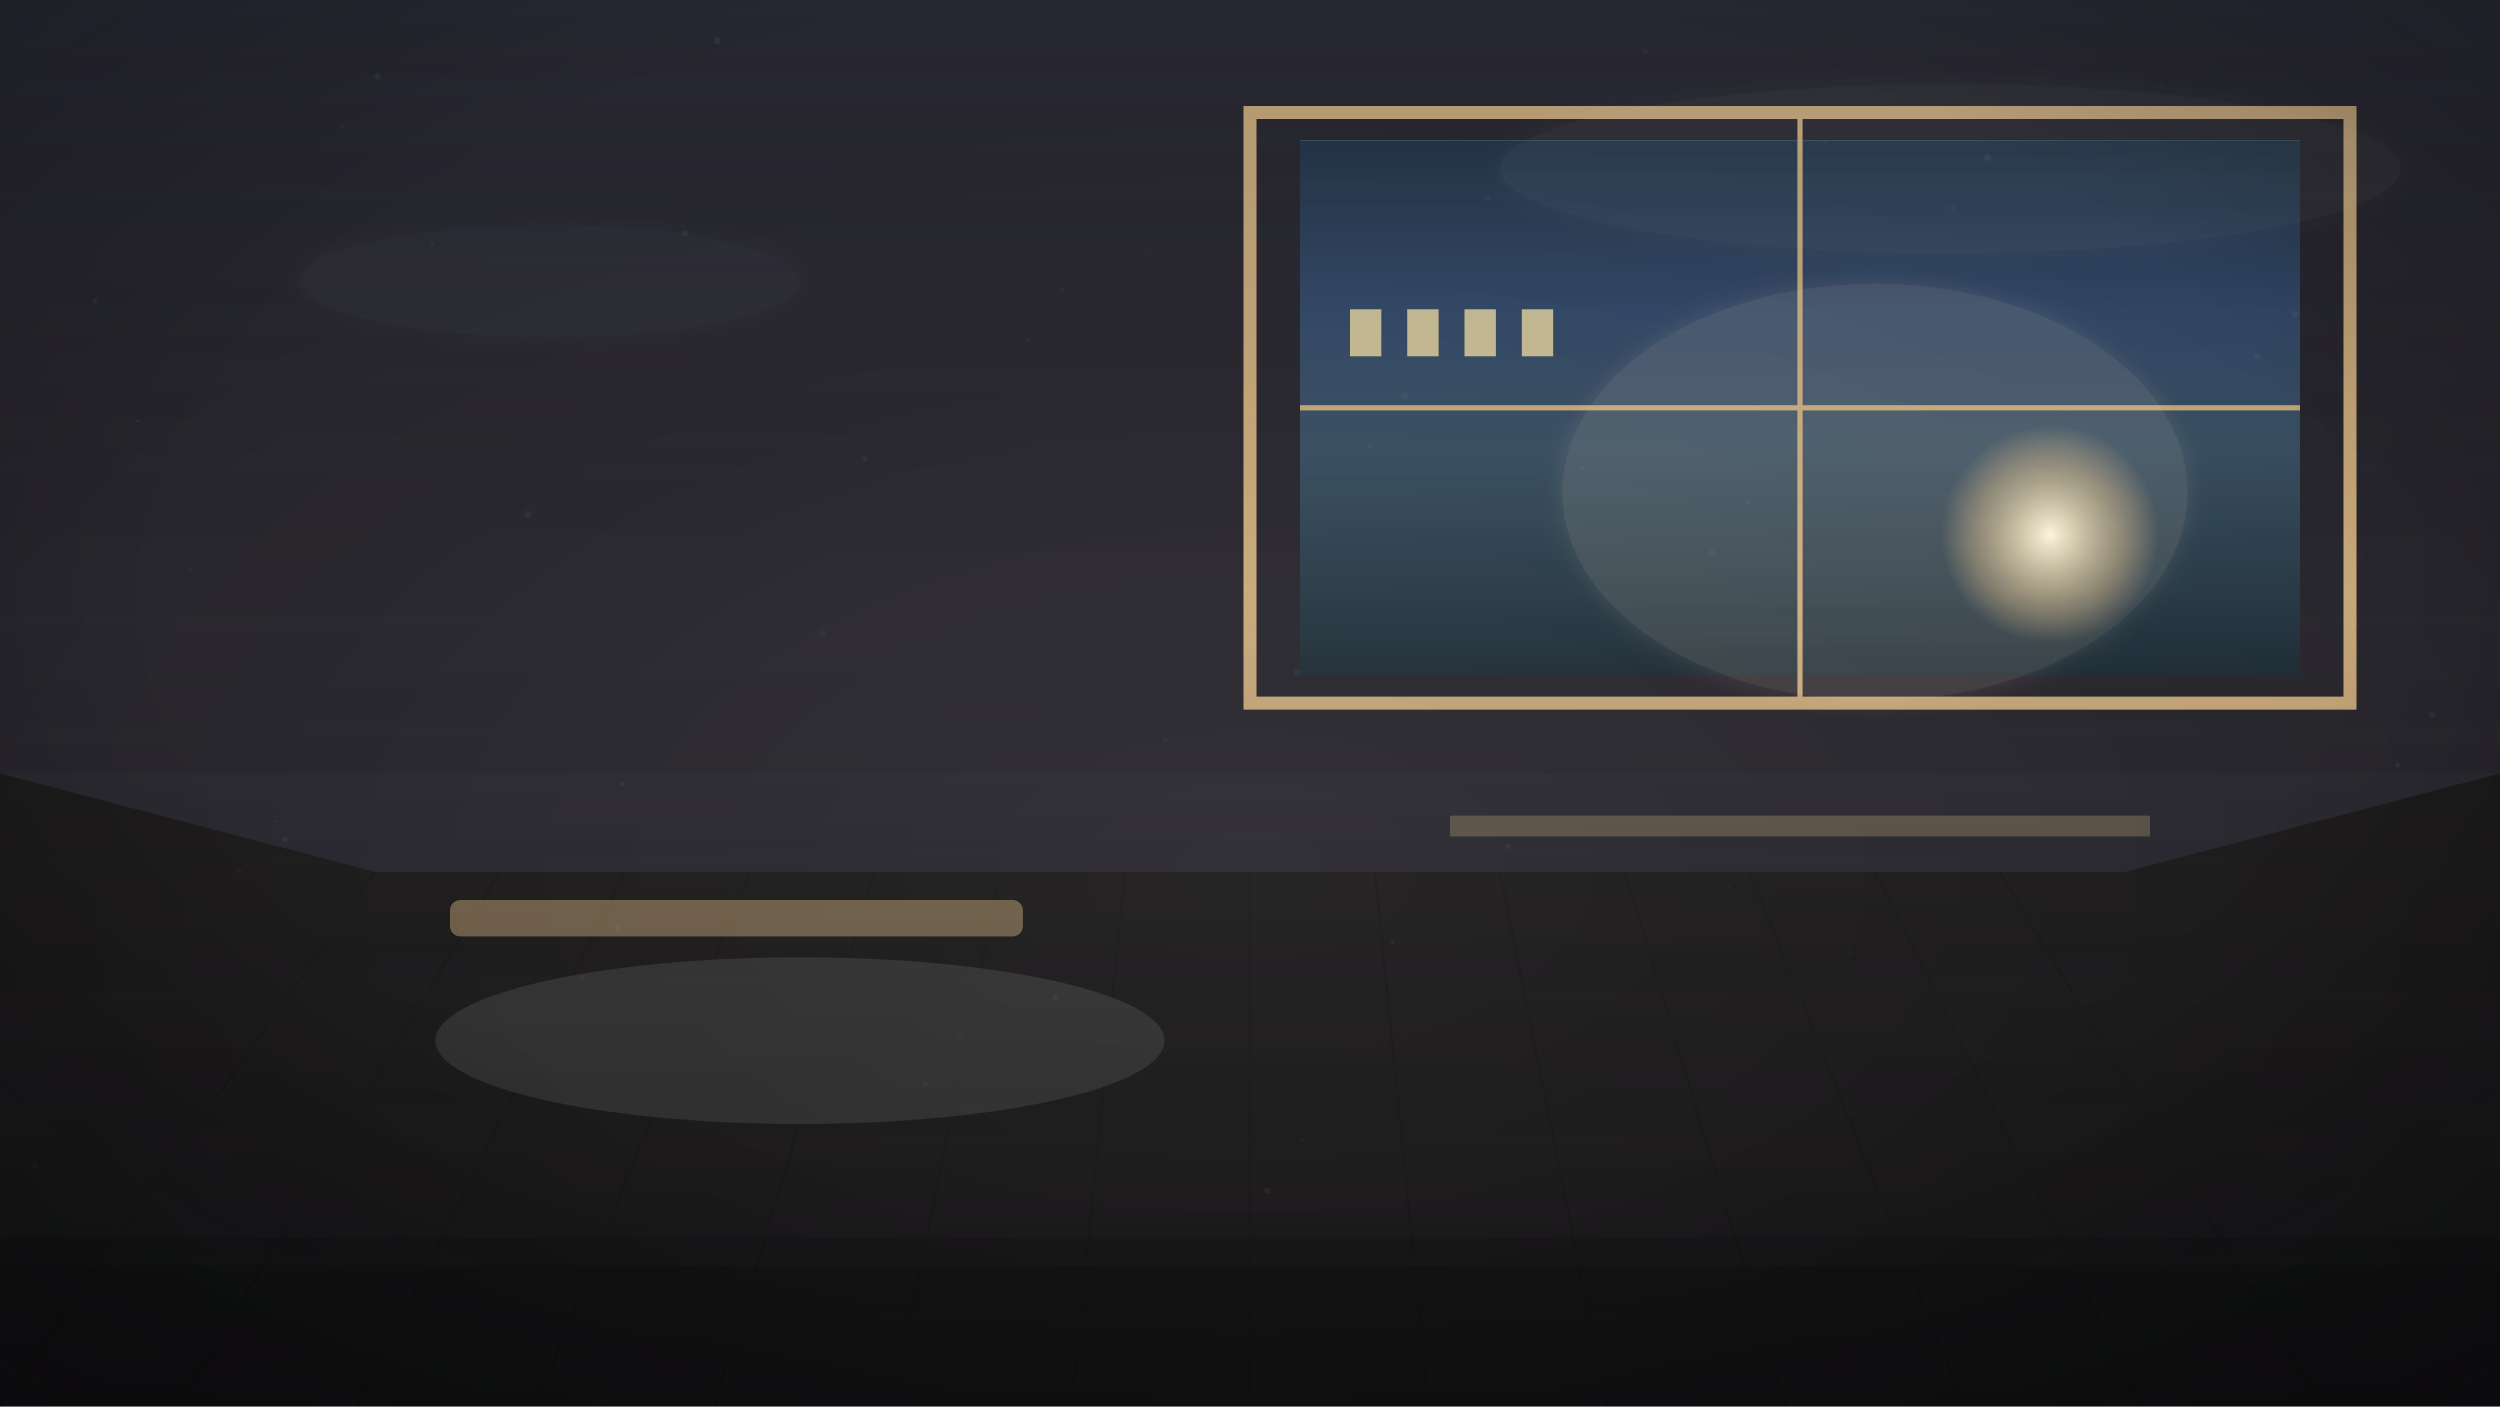
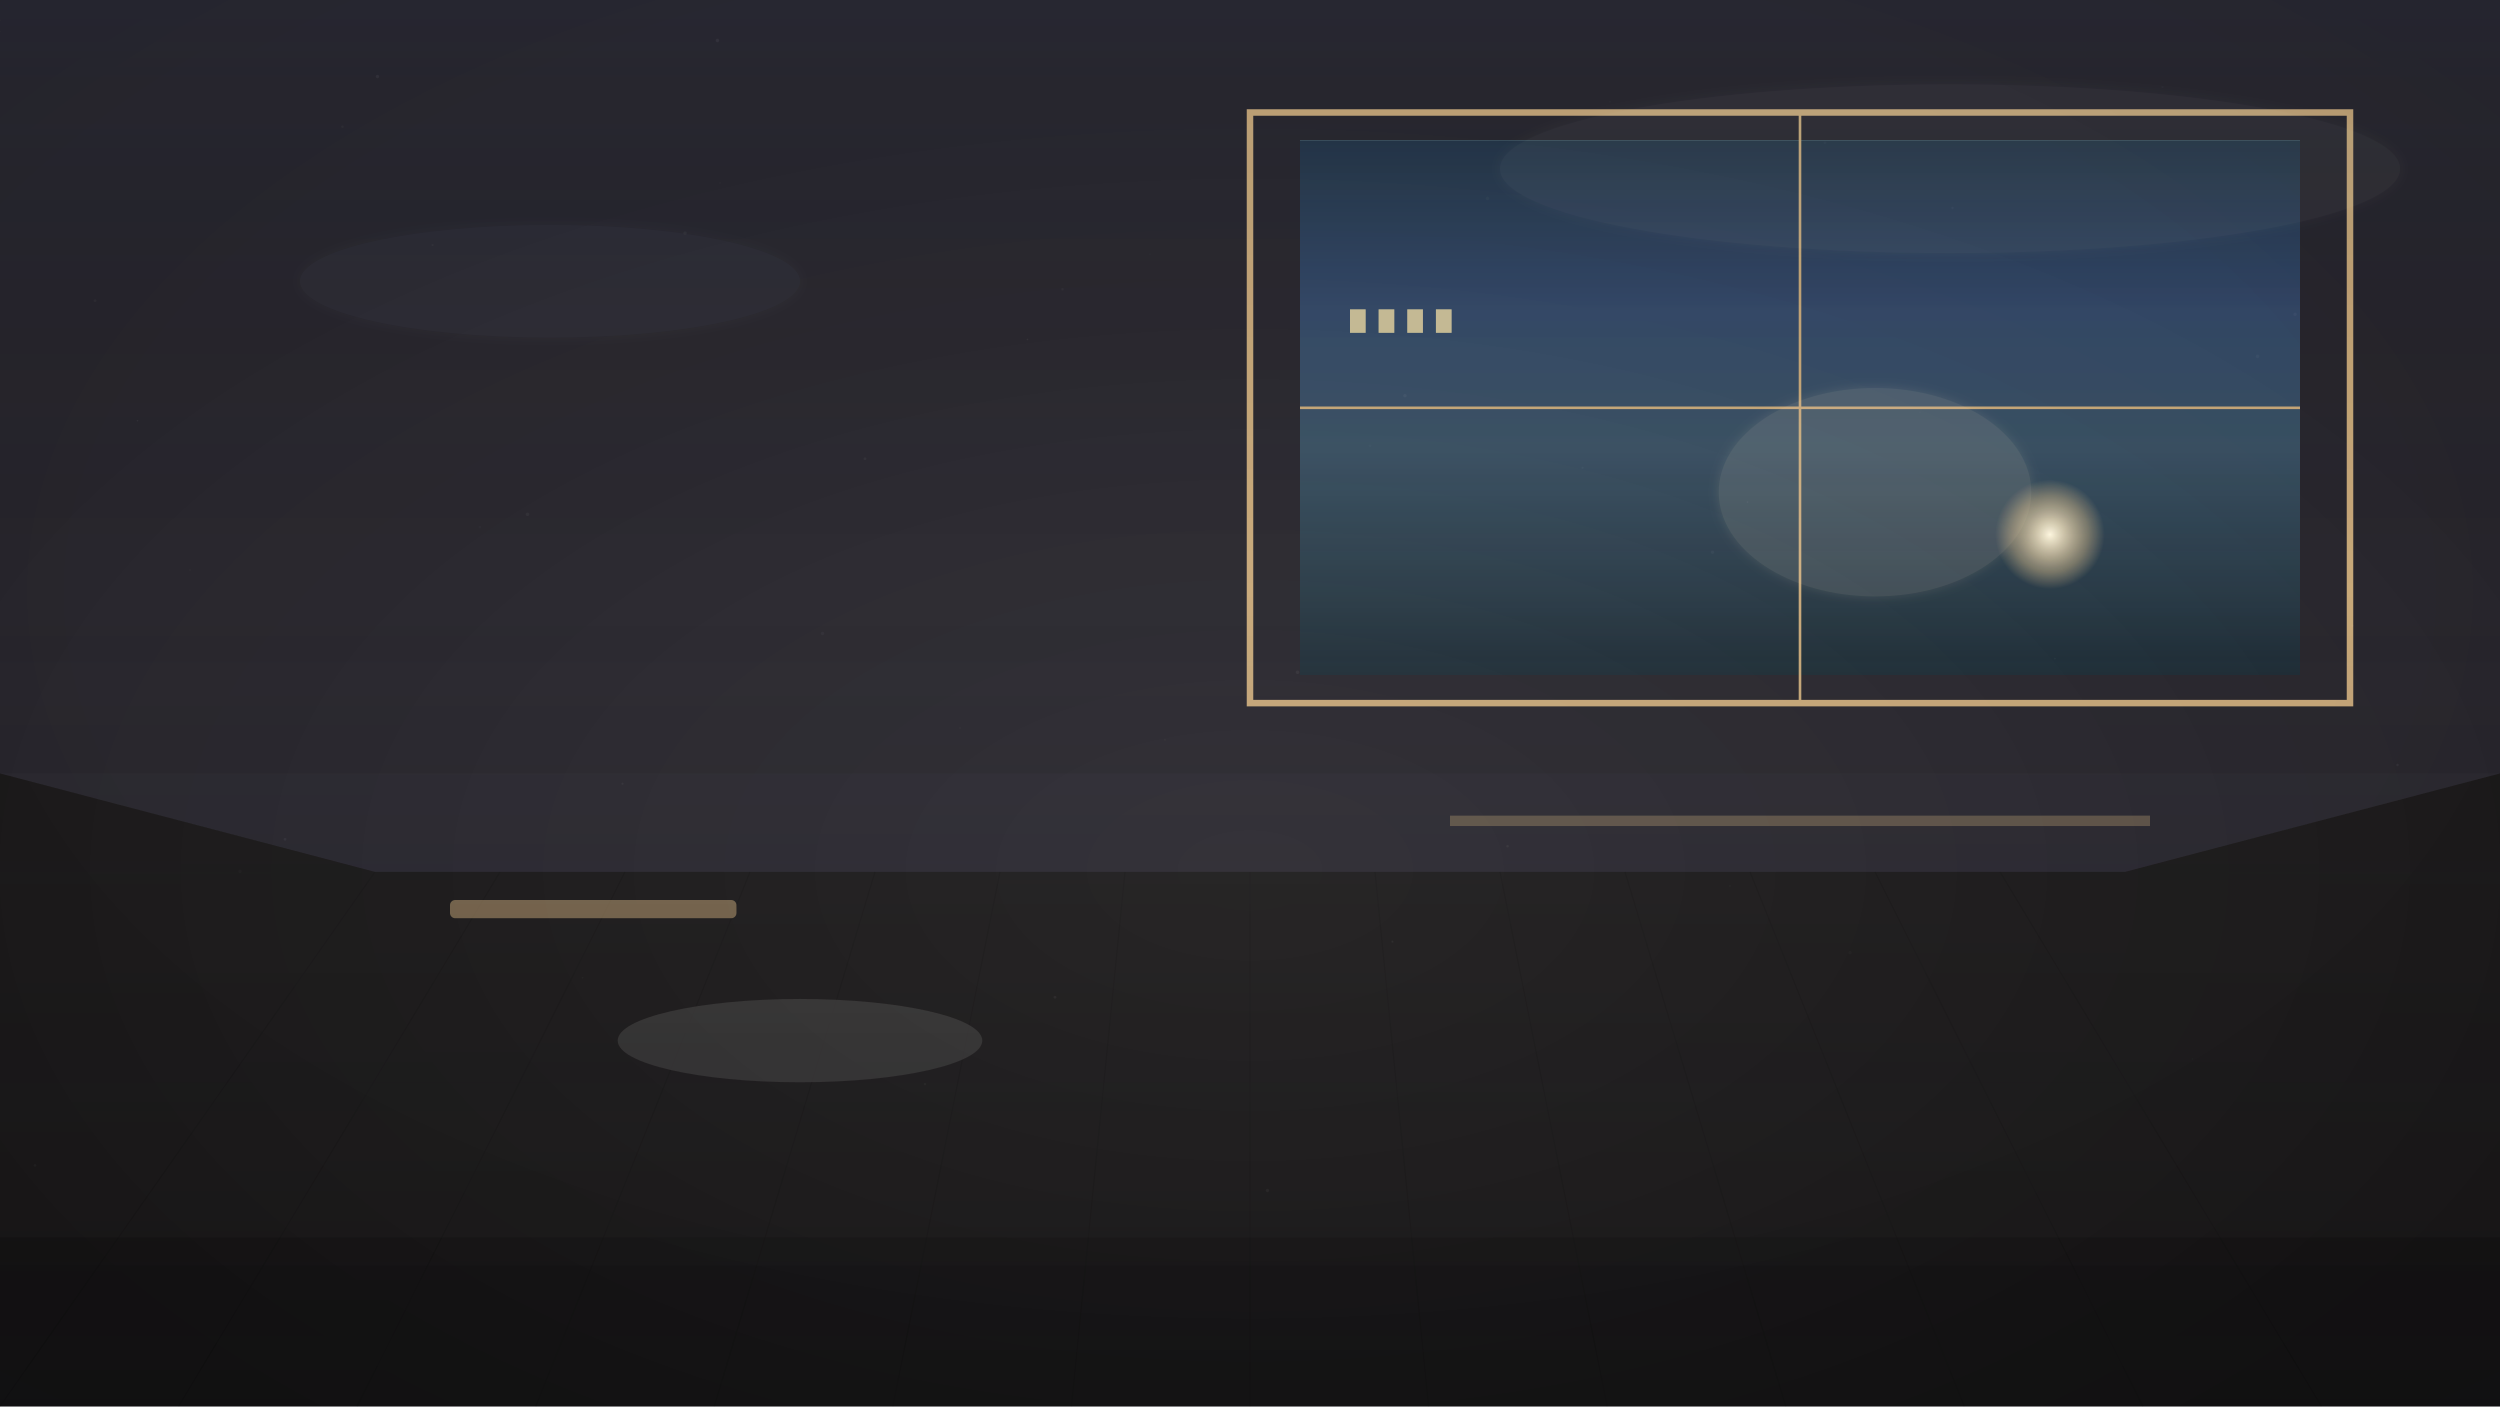
- <svg xmlns="http://www.w3.org/2000/svg" viewBox="0 0 960 540" width="960" height="540">
+ <svg xmlns="http://www.w3.org/2000/svg" viewBox="0 0 1920 1080" width="1920" height="1080">
  <defs>
    <linearGradient id="skyTop" x1="0" y1="0" x2="0" y2="1">
      <stop offset="0%" stop-color="#121828" />
      <stop offset="32%" stop-color="#243050" />
      <stop offset="58%" stop-color="#2a3848" />
      <stop offset="100%" stop-color="#0a0e14" />
    </linearGradient>
    <linearGradient id="skyDay" x1="0" y1="0" x2="0" y2="1">
      <stop offset="0%" stop-color="#6eb4e0" />
      <stop offset="38%" stop-color="#a8cce8" />
      <stop offset="70%" stop-color="#d8c098" />
      <stop offset="100%" stop-color="#6a8868" />
    </linearGradient>
    <linearGradient id="skySunset" x1="0" y1="0" x2="0" y2="1">
      <stop offset="0%" stop-color="#ff6b4a" />
      <stop offset="28%" stop-color="#d84888" />
      <stop offset="55%" stop-color="#683878" />
      <stop offset="100%" stop-color="#120818" />
    </linearGradient>
    <linearGradient id="haze" x1="0" y1="0.4" x2="0" y2="1">
      <stop offset="0%" stop-color="#fff" stop-opacity="0" />
      <stop offset="100%" stop-color="#c8d8f0" stop-opacity="0.22" />
    </linearGradient>
    <filter id="softGlow" x="-40%" y="-40%" width="180%" height="180%">
      <feGaussianBlur stdDeviation="4" result="b" />
      <feMerge>
        <feMergeNode in="b" />
        <feMergeNode in="SourceGraphic" />
      </feMerge>
    </filter>
    <filter id="neonGlow" x="-60%" y="-60%" width="220%" height="220%">
      <feGaussianBlur stdDeviation="6" result="b" />
      <feMerge>
        <feMergeNode in="b" />
        <feMergeNode in="b" />
        <feMergeNode in="SourceGraphic" />
      </feMerge>
    </filter>
    <filter id="paintSoft" x="-2%" y="-2%" width="104%" height="104%">
      <feGaussianBlur stdDeviation="0.6" />
    </filter>
    <radialGradient id="sunDisc" cx="0.5" cy="0.5" r="0.5">
      <stop offset="0%" stop-color="#fff8e8" />
      <stop offset="55%" stop-color="#ffd080" />
      <stop offset="100%" stop-color="#ff904000" />
    </radialGradient>
    <radialGradient id="moonGlow" cx="0.5" cy="0.5" r="0.5">
      <stop offset="0%" stop-color="#fffef8" />
      <stop offset="40%" stop-color="#e8e0f0" />
      <stop offset="100%" stop-color="#e8e0f000" />
    </radialGradient>
    <linearGradient id="wallWarm" x1="0" y1="0" x2="1" y2="1">
      <stop offset="0%" stop-color="#fff0e4" />
      <stop offset="45%" stop-color="#e8c8b0" />
      <stop offset="100%" stop-color="#c8a088" />
    </linearGradient>
    <linearGradient id="wallCool" x1="0" y1="0" x2="0" y2="1">
      <stop offset="0%" stop-color="#eef2f8" />
      <stop offset="100%" stop-color="#b8c0d0" />
    </linearGradient>
    <linearGradient id="floorWood" x1="0" y1="0.6" x2="0" y2="1">
      <stop offset="0%" stop-color="#a88870" />
      <stop offset="100%" stop-color="#685040" />
    </linearGradient>
    <radialGradient id="lampGlow" cx="0.5" cy="0.5" r="0.5">
      <stop offset="0%" stop-color="#fff8e0" />
      <stop offset="70%" stop-color="#ffd898" stop-opacity="0.35" />
      <stop offset="100%" stop-color="#ffd898" stop-opacity="0" />
    </radialGradient>
    <radialGradient id="vignette" cx="0.5" cy="0.42" r="0.78">
      <stop offset="55%" stop-color="#000" stop-opacity="0" />
      <stop offset="100%" stop-color="#030508" stop-opacity="0.38" />
    </radialGradient>
    <linearGradient id="filmGrade" x1="0" y1="0" x2="0" y2="1">
      <stop offset="0%" stop-color="#283858" stop-opacity="0.14" />
      <stop offset="42%" stop-color="#000" stop-opacity="0" />
      <stop offset="100%" stop-color="#000" stop-opacity="0.32" />
    </linearGradient>
    <radialGradient id="stageGlow" cx="0.5" cy="0.62" r="0.55">
      <stop offset="0%" stop-color="#fff" stop-opacity="0.06" />
      <stop offset="100%" stop-color="#fff" stop-opacity="0" />
    </radialGradient>
  </defs>
-   <rect width="960" height="540" fill="#2a2830" />
-   <polygon points="0,297 0,540 960,540 960,297 816,334.8 144,334.8" fill="#1a1818" opacity="0.92" />
-   <line x1="0" y1="540" x2="144" y2="334.8" stroke="#000" stroke-opacity="0.12" stroke-width="1" />
-   <line x1="68.571" y1="540" x2="192" y2="334.8" stroke="#000" stroke-opacity="0.12" stroke-width="1" />
-   <line x1="137.143" y1="540" x2="240" y2="334.8" stroke="#000" stroke-opacity="0.12" stroke-width="1" />
-   <line x1="205.714" y1="540" x2="288" y2="334.8" stroke="#000" stroke-opacity="0.12" stroke-width="1" />
-   <line x1="274.286" y1="540" x2="336" y2="334.8" stroke="#000" stroke-opacity="0.12" stroke-width="1" />
-   <line x1="342.857" y1="540" x2="384" y2="334.8" stroke="#000" stroke-opacity="0.12" stroke-width="1" />
-   <line x1="411.429" y1="540" x2="432" y2="334.8" stroke="#000" stroke-opacity="0.12" stroke-width="1" />
-   <line x1="480" y1="540" x2="480" y2="334.8" stroke="#000" stroke-opacity="0.12" stroke-width="1" />
-   <line x1="548.571" y1="540" x2="528" y2="334.8" stroke="#000" stroke-opacity="0.12" stroke-width="1" />
-   <line x1="617.143" y1="540" x2="576" y2="334.8" stroke="#000" stroke-opacity="0.12" stroke-width="1" />
-   <line x1="685.714" y1="540" x2="624" y2="334.8" stroke="#000" stroke-opacity="0.12" stroke-width="1" />
-   <line x1="754.286" y1="540" x2="672" y2="334.8" stroke="#000" stroke-opacity="0.12" stroke-width="1" />
-   <line x1="822.857" y1="540" x2="720" y2="334.8" stroke="#000" stroke-opacity="0.12" stroke-width="1" />
-   <line x1="891.429" y1="540" x2="768" y2="334.8" stroke="#000" stroke-opacity="0.12" stroke-width="1" />
-   <rect x="0" y="0" width="960" height="297" fill="#000" opacity="0.08" />
-   <rect x="499.2" y="54" width="384" height="205.2" fill="#87ceeb" />
-   <rect x="499.2" y="54" width="384" height="205.2" fill="url(#skyTop)" opacity="0.85" />
-   <rect x="518.4" y="118.8" width="12" height="18" fill="#ffe8a8" opacity="0.5" />
-   <rect x="540.4" y="118.8" width="12" height="18" fill="#ffe8a8" opacity="0.5" />
-   <rect x="562.4" y="118.8" width="12" height="18" fill="#ffe8a8" opacity="0.5" />
-   <rect x="584.4" y="118.8" width="12" height="18" fill="#ffe8a8" opacity="0.5" />
-   <rect x="518.4" y="118.8" width="12" height="18" fill="#ffe8a8" opacity="0.5" />
-   <rect x="540.4" y="118.8" width="12" height="18" fill="#ffe8a8" opacity="0.5" />
-   <rect x="562.4" y="118.8" width="12" height="18" fill="#ffe8a8" opacity="0.5" />
-   <rect x="584.4" y="118.8" width="12" height="18" fill="#ffe8a8" opacity="0.5" />
-   <rect x="480" y="43.2" width="422.4" height="226.8" fill="none" stroke="#c8a878" stroke-width="5" />
-   <path d="M691.2 43.2 L691.2 270 M499.2 156.6 L883.2 156.6" stroke="#c8a878" stroke-width="2" />
-   <ellipse cx="720" cy="189" rx="120" ry="80" fill="#ffe8c8" opacity="0.12" filter="url(#softGlow)" />
-   <ellipse cx="307.2" cy="399.6" rx="140" ry="32" fill="#3a3838" opacity="0.85" />
-   <rect x="172.8" y="345.6" width="220" height="14" rx="4" fill="#c8a878" opacity="0.55" />
-   <rect x="556.8" y="313.2" width="268.8" height="8" fill="#c8a878" opacity="0.35" />
-   <circle cx="787.2" cy="205.2" r="42" fill="url(#lampGlow)" />
-   <rect x="0" y="475.2" width="960" height="64.8" fill="#000" opacity="0.2" />
-   <circle cx="0.0" cy="7.8" r="0.60" fill="#fff" opacity="0.022" />
-   <circle cx="131.5" cy="48.7" r="0.95" fill="#fff" opacity="0.032" />
-   <circle cx="263.0" cy="89.5" r="1.30" fill="#fff" opacity="0.042" />
-   <circle cx="394.6" cy="130.4" r="0.60" fill="#fff" opacity="0.052" />
-   <circle cx="526.1" cy="171.2" r="0.95" fill="#fff" opacity="0.022" />
-   <circle cx="657.6" cy="212.1" r="1.30" fill="#fff" opacity="0.032" />
-   <circle cx="789.1" cy="252.9" r="0.60" fill="#fff" opacity="0.042" />
-   <circle cx="920.6" cy="293.8" r="0.95" fill="#fff" opacity="0.052" />
-   <circle cx="92.2" cy="334.6" r="1.30" fill="#fff" opacity="0.022" />
-   <circle cx="223.7" cy="375.5" r="0.60" fill="#fff" opacity="0.032" />
-   <circle cx="355.2" cy="416.3" r="0.95" fill="#fff" opacity="0.042" />
-   <circle cx="486.7" cy="457.2" r="1.30" fill="#fff" opacity="0.052" />
-   <circle cx="618.2" cy="39.0" r="0.60" fill="#fff" opacity="0.022" />
-   <circle cx="749.8" cy="79.9" r="0.95" fill="#fff" opacity="0.032" />
-   <circle cx="881.3" cy="120.7" r="1.30" fill="#fff" opacity="0.042" />
-   <circle cx="52.8" cy="161.6" r="0.60" fill="#fff" opacity="0.052" />
-   <circle cx="184.3" cy="202.4" r="0.95" fill="#fff" opacity="0.022" />
-   <circle cx="315.8" cy="243.3" r="1.30" fill="#fff" opacity="0.032" />
-   <circle cx="447.4" cy="284.1" r="0.60" fill="#fff" opacity="0.042" />
-   <circle cx="578.9" cy="325.0" r="0.95" fill="#fff" opacity="0.052" />
-   <circle cx="710.4" cy="365.8" r="1.30" fill="#fff" opacity="0.022" />
-   <circle cx="841.9" cy="406.7" r="0.60" fill="#fff" opacity="0.032" />
-   <circle cx="13.4" cy="447.5" r="0.95" fill="#fff" opacity="0.042" />
-   <circle cx="145.0" cy="29.4" r="1.30" fill="#fff" opacity="0.052" />
-   <circle cx="276.5" cy="70.2" r="0.60" fill="#fff" opacity="0.022" />
-   <circle cx="408.0" cy="111.1" r="0.95" fill="#fff" opacity="0.032" />
-   <circle cx="539.5" cy="151.9" r="1.30" fill="#fff" opacity="0.042" />
-   <circle cx="671.0" cy="192.8" r="0.60" fill="#fff" opacity="0.052" />
-   <circle cx="802.6" cy="233.6" r="0.95" fill="#fff" opacity="0.022" />
-   <circle cx="934.1" cy="274.5" r="1.30" fill="#fff" opacity="0.032" />
-   <circle cx="105.6" cy="315.3" r="0.60" fill="#fff" opacity="0.042" />
-   <circle cx="237.1" cy="356.2" r="0.95" fill="#fff" opacity="0.052" />
-   <circle cx="368.6" cy="397.0" r="1.30" fill="#fff" opacity="0.022" />
-   <circle cx="500.2" cy="437.9" r="0.60" fill="#fff" opacity="0.032" />
-   <circle cx="631.7" cy="19.7" r="0.95" fill="#fff" opacity="0.042" />
-   <circle cx="763.2" cy="60.6" r="1.30" fill="#fff" opacity="0.052" />
-   <circle cx="0.0" cy="12.1" r="0.50" fill="#fff" opacity="0.025" filter="url(#softGlow)" />
-   <circle cx="166.1" cy="94.1" r="0.78" fill="#fff" opacity="0.033" filter="url(#softGlow)" />
-   <circle cx="332.2" cy="176.1" r="1.06" fill="#fff" opacity="0.041" filter="url(#softGlow)" />
-   <circle cx="498.2" cy="258.2" r="1.34" fill="#fff" opacity="0.049" filter="url(#softGlow)" />
-   <circle cx="664.3" cy="340.2" r="0.50" fill="#fff" opacity="0.057" filter="url(#softGlow)" />
-   <circle cx="830.4" cy="33.4" r="0.78" fill="#fff" opacity="0.025" filter="url(#softGlow)" />
-   <circle cx="36.5" cy="115.5" r="1.06" fill="#fff" opacity="0.033" filter="url(#softGlow)" />
-   <circle cx="202.6" cy="197.5" r="1.34" fill="#fff" opacity="0.041" filter="url(#softGlow)" />
-   <circle cx="368.6" cy="279.5" r="0.50" fill="#fff" opacity="0.049" filter="url(#softGlow)" />
-   <circle cx="534.7" cy="361.6" r="0.78" fill="#fff" opacity="0.057" filter="url(#softGlow)" />
-   <circle cx="700.8" cy="54.8" r="1.06" fill="#fff" opacity="0.025" filter="url(#softGlow)" />
-   <circle cx="866.9" cy="136.9" r="1.34" fill="#fff" opacity="0.033" filter="url(#softGlow)" />
-   <circle cx="73.0" cy="218.9" r="0.50" fill="#fff" opacity="0.041" filter="url(#softGlow)" />
-   <circle cx="239.0" cy="300.9" r="0.78" fill="#fff" opacity="0.049" filter="url(#softGlow)" />
-   <circle cx="405.1" cy="383.0" r="1.06" fill="#fff" opacity="0.057" filter="url(#softGlow)" />
-   <circle cx="571.2" cy="76.2" r="1.34" fill="#fff" opacity="0.025" filter="url(#softGlow)" />
-   <circle cx="737.3" cy="158.2" r="0.50" fill="#fff" opacity="0.033" filter="url(#softGlow)" />
-   <circle cx="903.4" cy="240.3" r="0.78" fill="#fff" opacity="0.041" filter="url(#softGlow)" />
-   <circle cx="109.4" cy="322.3" r="1.06" fill="#fff" opacity="0.049" filter="url(#softGlow)" />
-   <circle cx="275.5" cy="15.6" r="1.34" fill="#fff" opacity="0.057" filter="url(#softGlow)" />
-   <circle cx="441.6" cy="97.6" r="0.50" fill="#fff" opacity="0.025" filter="url(#softGlow)" />
-   <circle cx="607.7" cy="179.6" r="0.78" fill="#fff" opacity="0.033" filter="url(#softGlow)" />
-   <ellipse cx="748.8" cy="64.8" rx="172.8" ry="32.4" fill="#fff8e8" opacity="0.045" filter="url(#softGlow)" />
-   <ellipse cx="211.2" cy="108" rx="96" ry="21.6" fill="#c8e8ff" opacity="0.035" filter="url(#softGlow)" />
-   <rect width="960" height="540" fill="url(#stageGlow)" />
-   <rect width="960" height="540" fill="url(#haze)" opacity="0.14" />
-   <rect width="960" height="540" fill="url(#filmGrade)" />
-   <rect width="960" height="540" fill="url(#vignette)" />
-   <rect x="0" y="486" width="960" height="54" fill="#000" opacity="0.14" />
+   <rect width="1920" height="1080" fill="#2a2830" />
+   <polygon points="0,594 0,1080 1920,1080 1920,594 1632,669.6 288,669.6" fill="#1a1818" opacity="0.92" />
+   <line x1="0" y1="1080" x2="288" y2="669.6" stroke="#000" stroke-opacity="0.12" stroke-width="1" />
+   <line x1="137.143" y1="1080" x2="384" y2="669.6" stroke="#000" stroke-opacity="0.12" stroke-width="1" />
+   <line x1="274.286" y1="1080" x2="480" y2="669.6" stroke="#000" stroke-opacity="0.12" stroke-width="1" />
+   <line x1="411.429" y1="1080" x2="576" y2="669.6" stroke="#000" stroke-opacity="0.12" stroke-width="1" />
+   <line x1="548.571" y1="1080" x2="672" y2="669.6" stroke="#000" stroke-opacity="0.12" stroke-width="1" />
+   <line x1="685.714" y1="1080" x2="768" y2="669.6" stroke="#000" stroke-opacity="0.12" stroke-width="1" />
+   <line x1="822.857" y1="1080" x2="864" y2="669.6" stroke="#000" stroke-opacity="0.12" stroke-width="1" />
+   <line x1="960" y1="1080" x2="960" y2="669.6" stroke="#000" stroke-opacity="0.12" stroke-width="1" />
+   <line x1="1097.143" y1="1080" x2="1056" y2="669.6" stroke="#000" stroke-opacity="0.12" stroke-width="1" />
+   <line x1="1234.286" y1="1080" x2="1152" y2="669.6" stroke="#000" stroke-opacity="0.12" stroke-width="1" />
+   <line x1="1371.429" y1="1080" x2="1248" y2="669.6" stroke="#000" stroke-opacity="0.12" stroke-width="1" />
+   <line x1="1508.571" y1="1080" x2="1344" y2="669.6" stroke="#000" stroke-opacity="0.12" stroke-width="1" />
+   <line x1="1645.714" y1="1080" x2="1440" y2="669.6" stroke="#000" stroke-opacity="0.12" stroke-width="1" />
+   <line x1="1782.857" y1="1080" x2="1536" y2="669.6" stroke="#000" stroke-opacity="0.12" stroke-width="1" />
+   <rect x="0" y="0" width="1920" height="594" fill="#000" opacity="0.08" />
+   <rect x="998.4" y="108" width="768" height="410.4" fill="#87ceeb" />
+   <rect x="998.4" y="108" width="768" height="410.4" fill="url(#skyTop)" opacity="0.85" />
+   <rect x="1036.8" y="237.6" width="12" height="18" fill="#ffe8a8" opacity="0.5" />
+   <rect x="1058.8" y="237.6" width="12" height="18" fill="#ffe8a8" opacity="0.5" />
+   <rect x="1080.8" y="237.6" width="12" height="18" fill="#ffe8a8" opacity="0.5" />
+   <rect x="1102.8" y="237.6" width="12" height="18" fill="#ffe8a8" opacity="0.5" />
+   <rect x="1036.8" y="237.6" width="12" height="18" fill="#ffe8a8" opacity="0.5" />
+   <rect x="1058.8" y="237.6" width="12" height="18" fill="#ffe8a8" opacity="0.5" />
+   <rect x="1080.8" y="237.6" width="12" height="18" fill="#ffe8a8" opacity="0.5" />
+   <rect x="1102.8" y="237.6" width="12" height="18" fill="#ffe8a8" opacity="0.5" />
+   <rect x="960" y="86.4" width="844.8" height="453.6" fill="none" stroke="#c8a878" stroke-width="5" />
+   <path d="M1382.4 86.4 L1382.4 540 M998.4 313.2 L1766.4 313.2" stroke="#c8a878" stroke-width="2" />
+   <ellipse cx="1440" cy="378" rx="120" ry="80" fill="#ffe8c8" opacity="0.12" filter="url(#softGlow)" />
+   <ellipse cx="614.4" cy="799.2" rx="140" ry="32" fill="#3a3838" opacity="0.85" />
+   <rect x="345.6" y="691.2" width="220" height="14" rx="4" fill="#c8a878" opacity="0.55" />
+   <rect x="1113.6" y="626.4" width="537.6" height="8" fill="#c8a878" opacity="0.35" />
+   <circle cx="1574.4" cy="410.4" r="42" fill="url(#lampGlow)" />
+   <rect x="0" y="950.4" width="1920" height="129.6" fill="#000" opacity="0.2" />
+   <circle cx="0.0" cy="15.6" r="0.60" fill="#fff" opacity="0.022" />
+   <circle cx="263.0" cy="97.3" r="0.95" fill="#fff" opacity="0.032" />
+   <circle cx="526.1" cy="179.0" r="1.30" fill="#fff" opacity="0.042" />
+   <circle cx="789.1" cy="260.7" r="0.60" fill="#fff" opacity="0.052" />
+   <circle cx="1052.2" cy="342.4" r="0.95" fill="#fff" opacity="0.022" />
+   <circle cx="1315.2" cy="424.1" r="1.30" fill="#fff" opacity="0.032" />
+   <circle cx="1578.2" cy="505.8" r="0.60" fill="#fff" opacity="0.042" />
+   <circle cx="1841.3" cy="587.5" r="0.95" fill="#fff" opacity="0.052" />
+   <circle cx="184.3" cy="669.2" r="1.30" fill="#fff" opacity="0.022" />
+   <circle cx="447.4" cy="750.9" r="0.60" fill="#fff" opacity="0.032" />
+   <circle cx="710.4" cy="832.6" r="0.95" fill="#fff" opacity="0.042" />
+   <circle cx="973.4" cy="914.3" r="1.30" fill="#fff" opacity="0.052" />
+   <circle cx="1236.5" cy="78.0" r="0.60" fill="#fff" opacity="0.022" />
+   <circle cx="1499.5" cy="159.7" r="0.95" fill="#fff" opacity="0.032" />
+   <circle cx="1762.6" cy="241.4" r="1.30" fill="#fff" opacity="0.042" />
+   <circle cx="105.6" cy="323.1" r="0.60" fill="#fff" opacity="0.052" />
+   <circle cx="368.6" cy="404.8" r="0.95" fill="#fff" opacity="0.022" />
+   <circle cx="631.7" cy="486.5" r="1.30" fill="#fff" opacity="0.032" />
+   <circle cx="894.7" cy="568.2" r="0.60" fill="#fff" opacity="0.042" />
+   <circle cx="1157.8" cy="649.9" r="0.95" fill="#fff" opacity="0.052" />
+   <circle cx="1420.8" cy="731.6" r="1.30" fill="#fff" opacity="0.022" />
+   <circle cx="1683.8" cy="813.3" r="0.60" fill="#fff" opacity="0.032" />
+   <circle cx="26.9" cy="895.0" r="0.95" fill="#fff" opacity="0.042" />
+   <circle cx="289.9" cy="58.8" r="1.30" fill="#fff" opacity="0.052" />
+   <circle cx="553.0" cy="140.5" r="0.60" fill="#fff" opacity="0.022" />
+   <circle cx="816.0" cy="222.2" r="0.95" fill="#fff" opacity="0.032" />
+   <circle cx="1079.0" cy="303.9" r="1.30" fill="#fff" opacity="0.042" />
+   <circle cx="1342.1" cy="385.6" r="0.60" fill="#fff" opacity="0.052" />
+   <circle cx="0.0" cy="24.1" r="0.50" fill="#fff" opacity="0.025" filter="url(#softGlow)" />
+   <circle cx="332.2" cy="188.2" r="0.78" fill="#fff" opacity="0.033" filter="url(#softGlow)" />
+   <circle cx="664.3" cy="352.3" r="1.06" fill="#fff" opacity="0.041" filter="url(#softGlow)" />
+   <circle cx="996.5" cy="516.3" r="1.34" fill="#fff" opacity="0.049" filter="url(#softGlow)" />
+   <circle cx="1328.6" cy="680.4" r="0.50" fill="#fff" opacity="0.057" filter="url(#softGlow)" />
+   <circle cx="1660.8" cy="66.9" r="0.78" fill="#fff" opacity="0.025" filter="url(#softGlow)" />
+   <circle cx="73.0" cy="230.9" r="1.06" fill="#fff" opacity="0.033" filter="url(#softGlow)" />
+   <circle cx="405.1" cy="395.0" r="1.34" fill="#fff" opacity="0.041" filter="url(#softGlow)" />
+   <circle cx="737.3" cy="559.1" r="0.50" fill="#fff" opacity="0.049" filter="url(#softGlow)" />
+   <circle cx="1069.4" cy="723.2" r="0.78" fill="#fff" opacity="0.057" filter="url(#softGlow)" />
+   <circle cx="1401.6" cy="109.6" r="1.06" fill="#fff" opacity="0.025" filter="url(#softGlow)" />
+   <circle cx="1733.8" cy="273.7" r="1.34" fill="#fff" opacity="0.033" filter="url(#softGlow)" />
+   <circle cx="145.9" cy="437.8" r="0.50" fill="#fff" opacity="0.041" filter="url(#softGlow)" />
+   <circle cx="478.1" cy="601.9" r="0.78" fill="#fff" opacity="0.049" filter="url(#softGlow)" />
+   <circle cx="810.2" cy="765.9" r="1.06" fill="#fff" opacity="0.057" filter="url(#softGlow)" />
+   <circle cx="1142.4" cy="152.4" r="1.34" fill="#fff" opacity="0.025" filter="url(#softGlow)" />
+   <circle cx="1474.6" cy="316.5" r="0.50" fill="#fff" opacity="0.033" filter="url(#softGlow)" />
+   <circle cx="1806.7" cy="480.6" r="0.78" fill="#fff" opacity="0.041" filter="url(#softGlow)" />
+   <circle cx="218.9" cy="644.6" r="1.06" fill="#fff" opacity="0.049" filter="url(#softGlow)" />
+   <circle cx="551.0" cy="31.1" r="1.34" fill="#fff" opacity="0.057" filter="url(#softGlow)" />
+   <circle cx="883.2" cy="195.2" r="0.50" fill="#fff" opacity="0.025" filter="url(#softGlow)" />
+   <circle cx="1215.4" cy="359.3" r="0.78" fill="#fff" opacity="0.033" filter="url(#softGlow)" />
+   <ellipse cx="1497.6" cy="129.6" rx="345.6" ry="64.8" fill="#fff8e8" opacity="0.045" filter="url(#softGlow)" />
+   <ellipse cx="422.4" cy="216" rx="192" ry="43.2" fill="#c8e8ff" opacity="0.035" filter="url(#softGlow)" />
+   <rect width="1920" height="1080" fill="url(#stageGlow)" />
+   <rect width="1920" height="1080" fill="url(#haze)" opacity="0.08" />
+   <rect width="1920" height="1080" fill="url(#filmGrade)" opacity="0.72" />
+   <rect width="1920" height="1080" fill="url(#vignette)" opacity="0.22" />
+   <rect x="0" y="972" width="1920" height="108" fill="#000" opacity="0.08" />
</svg>
